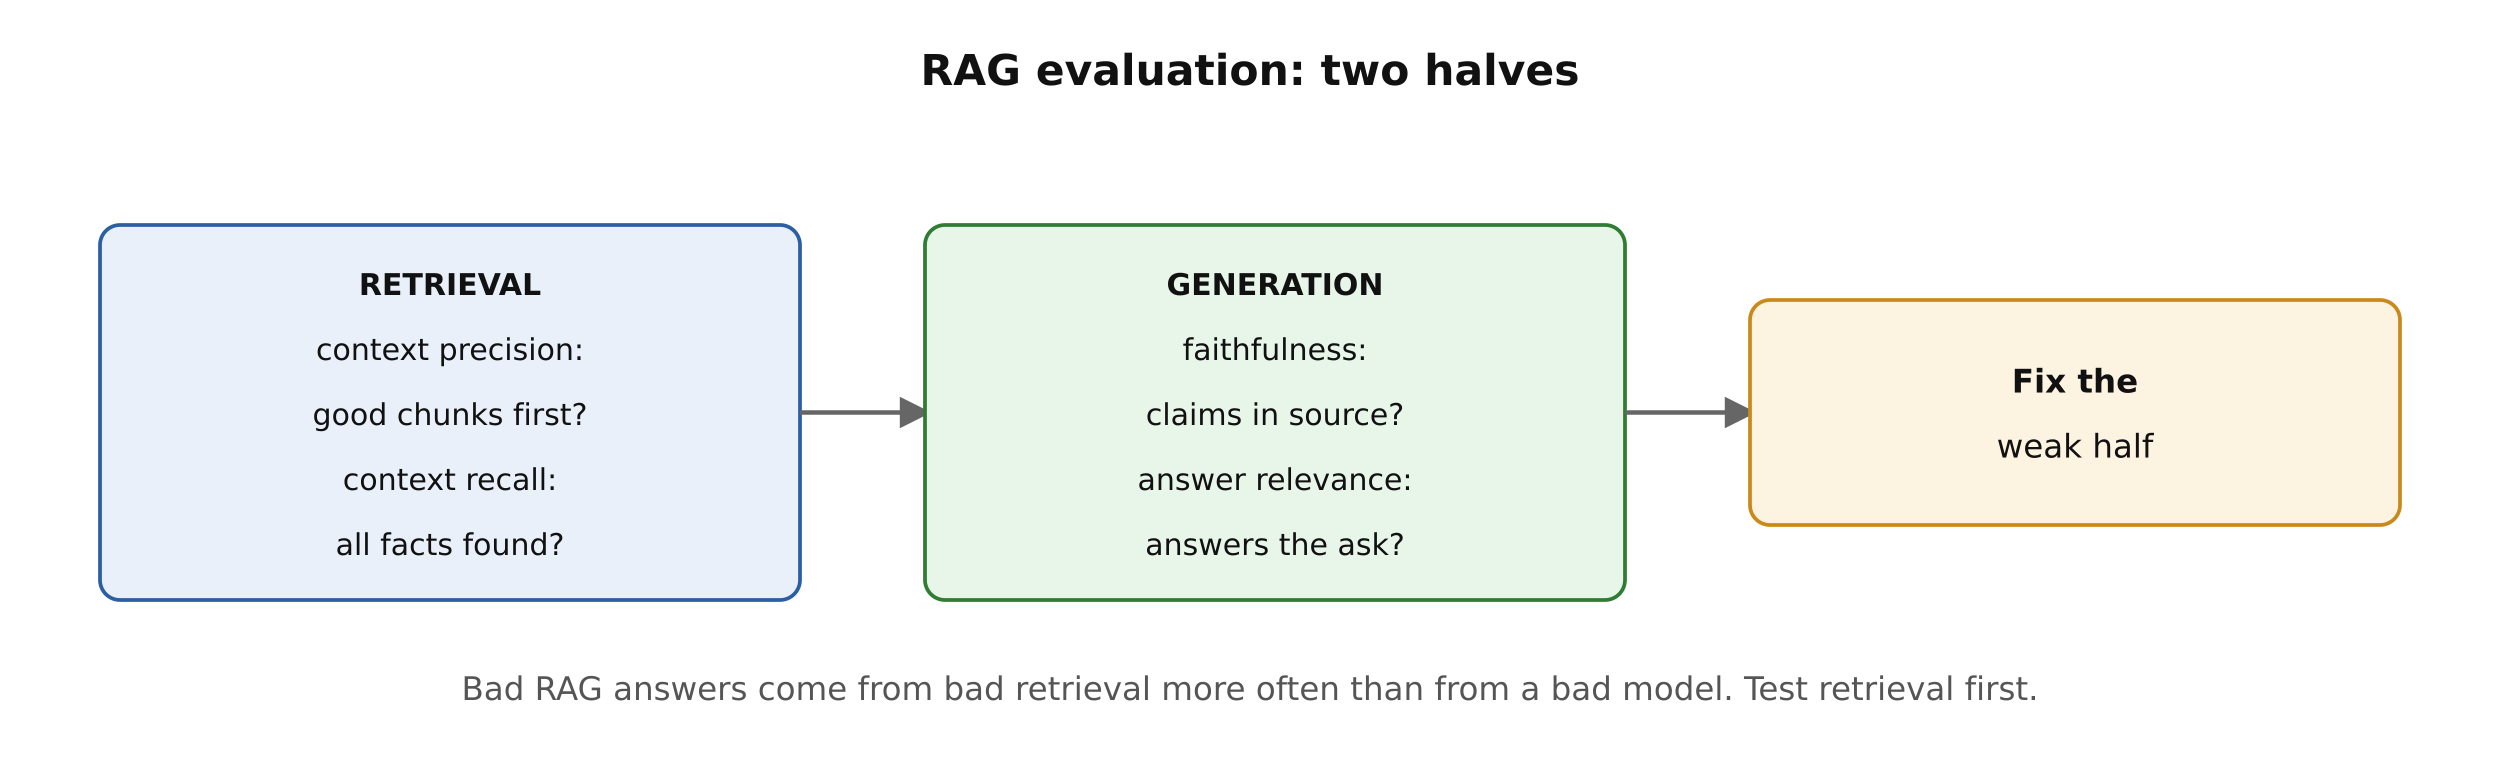
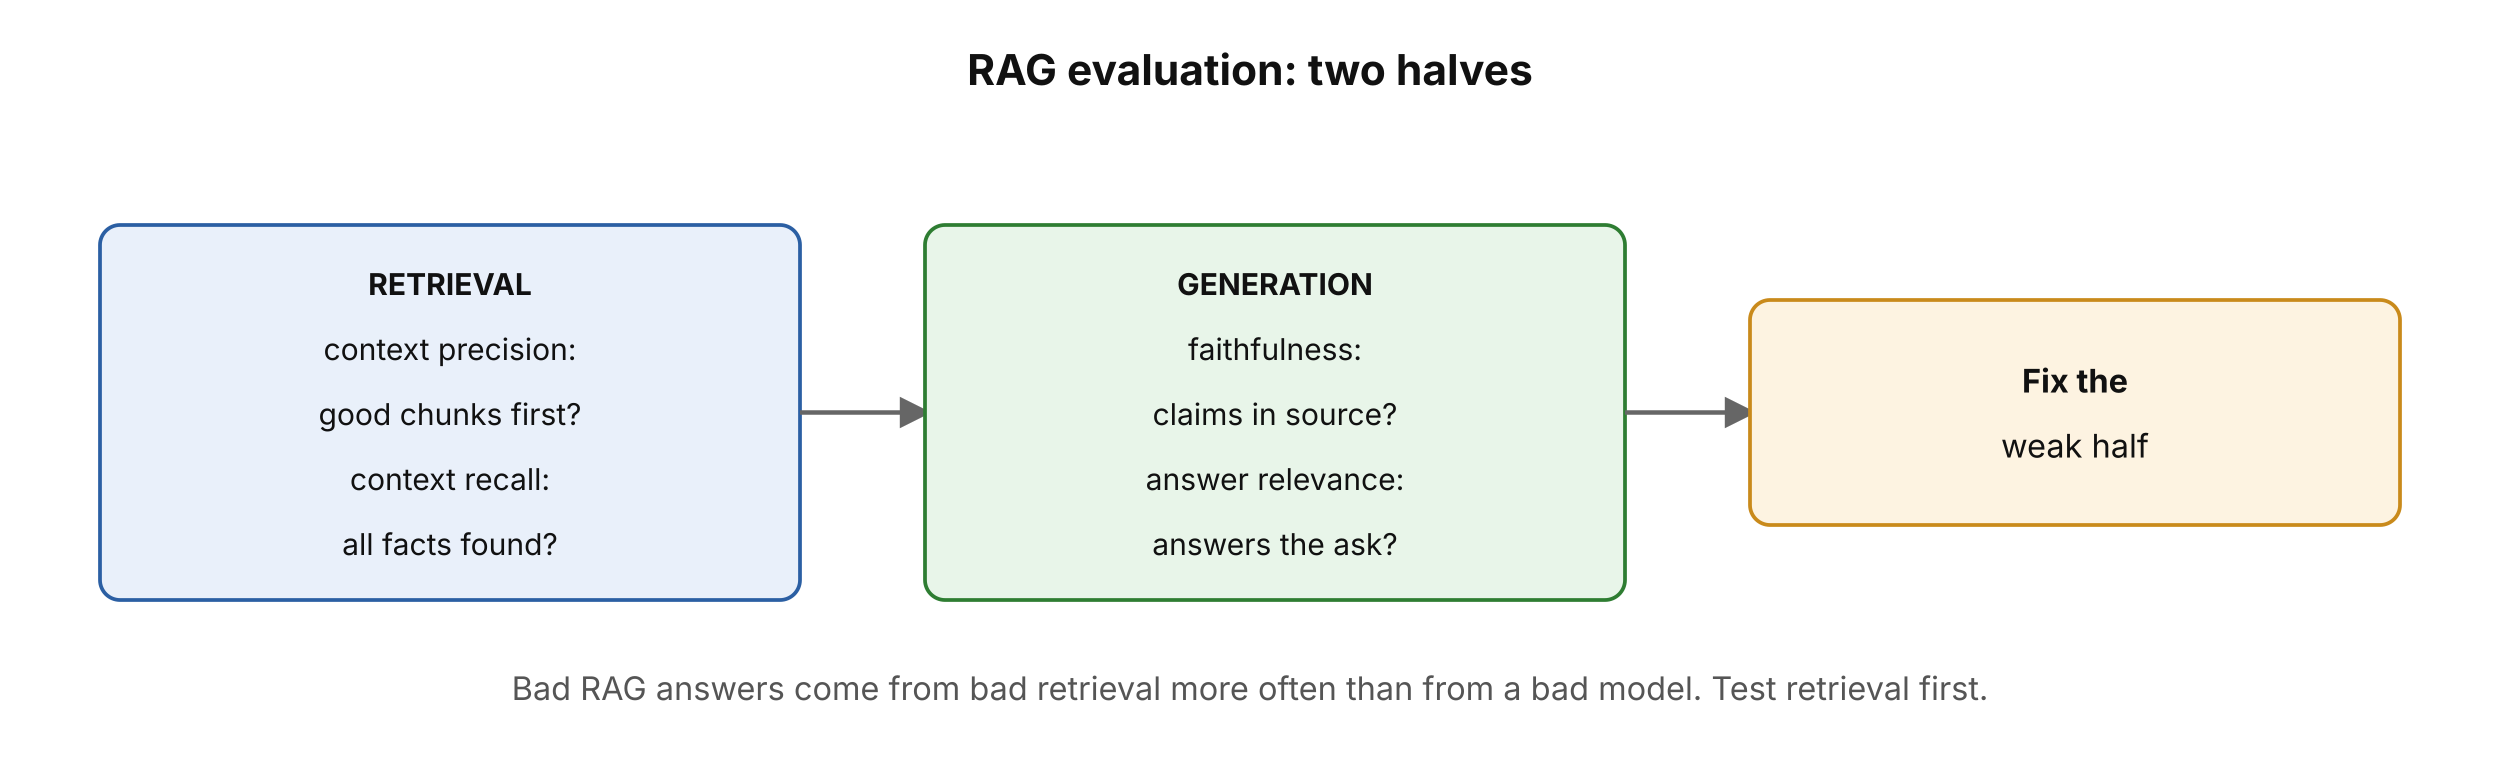
- <svg xmlns="http://www.w3.org/2000/svg" width="100%" viewBox="0 0 1000 310" role="img" style="background:#ffffff;font-family:DejaVu Sans,Verdana,sans-serif" aria-label="RAG evaluation splits into retrieval quality and generation faithfulness">
+ <svg xmlns="http://www.w3.org/2000/svg" width="100%" viewBox="0 0 1000 310" role="img" style="background:#ffffff;font-family:'Anthropic Sans',Inter,'Source Sans 3','IBM Plex Sans',sans-serif" aria-label="RAG evaluation splits into retrieval quality and generation faithfulness">
  <defs>
    <marker id="ah" viewBox="0 0 10 10" refX="8" refY="5" markerWidth="7" markerHeight="7" orient="auto-start-reverse">
      <path d="M0,0 L10,5 L0,10 z" fill="#666666" />
    </marker>
  </defs>
  <text x="500" y="34" text-anchor="middle" font-size="17" fill="#111111" font-weight="bold">RAG evaluation: two halves</text>
  <rect x="40" y="90" width="280" height="150" rx="8" fill="#e9f0fa" stroke="#2b5fa3" stroke-width="1.5" />
  <text x="180" y="118" text-anchor="middle" font-size="12" fill="#111111" font-weight="bold">RETRIEVAL</text>
  <text x="180" y="144" text-anchor="middle" font-size="12" fill="#111111">context precision:</text>
  <text x="180" y="170" text-anchor="middle" font-size="12" fill="#111111">good chunks first?</text>
  <text x="180" y="196" text-anchor="middle" font-size="12" fill="#111111">context recall:</text>
  <text x="180" y="222" text-anchor="middle" font-size="12" fill="#111111">all facts found?</text>
  <line x1="320" y1="165" x2="370" y2="165" stroke="#666666" stroke-width="1.8" marker-end="url(#ah)" />
  <rect x="370" y="90" width="280" height="150" rx="8" fill="#e8f5e9" stroke="#2e7d32" stroke-width="1.5" />
  <text x="510" y="118" text-anchor="middle" font-size="12" fill="#111111" font-weight="bold">GENERATION</text>
  <text x="510" y="144" text-anchor="middle" font-size="12" fill="#111111">faithfulness:</text>
  <text x="510" y="170" text-anchor="middle" font-size="12" fill="#111111">claims in source?</text>
  <text x="510" y="196" text-anchor="middle" font-size="12" fill="#111111">answer relevance:</text>
  <text x="510" y="222" text-anchor="middle" font-size="12" fill="#111111">answers the ask?</text>
  <line x1="650" y1="165" x2="700" y2="165" stroke="#666666" stroke-width="1.8" marker-end="url(#ah)" />
  <rect x="700" y="120" width="260" height="90" rx="8" fill="#fdf3e1" stroke="#c98a1b" stroke-width="1.5" />
  <text x="830" y="157" text-anchor="middle" font-size="13" fill="#111111" font-weight="bold">Fix the</text>
  <text x="830" y="183" text-anchor="middle" font-size="13" fill="#111111">weak half</text>
  <text x="500" y="280" text-anchor="middle" font-size="13" fill="#555555">Bad RAG answers come from bad retrieval more often than from a bad model. Test retrieval first.</text>
</svg>
